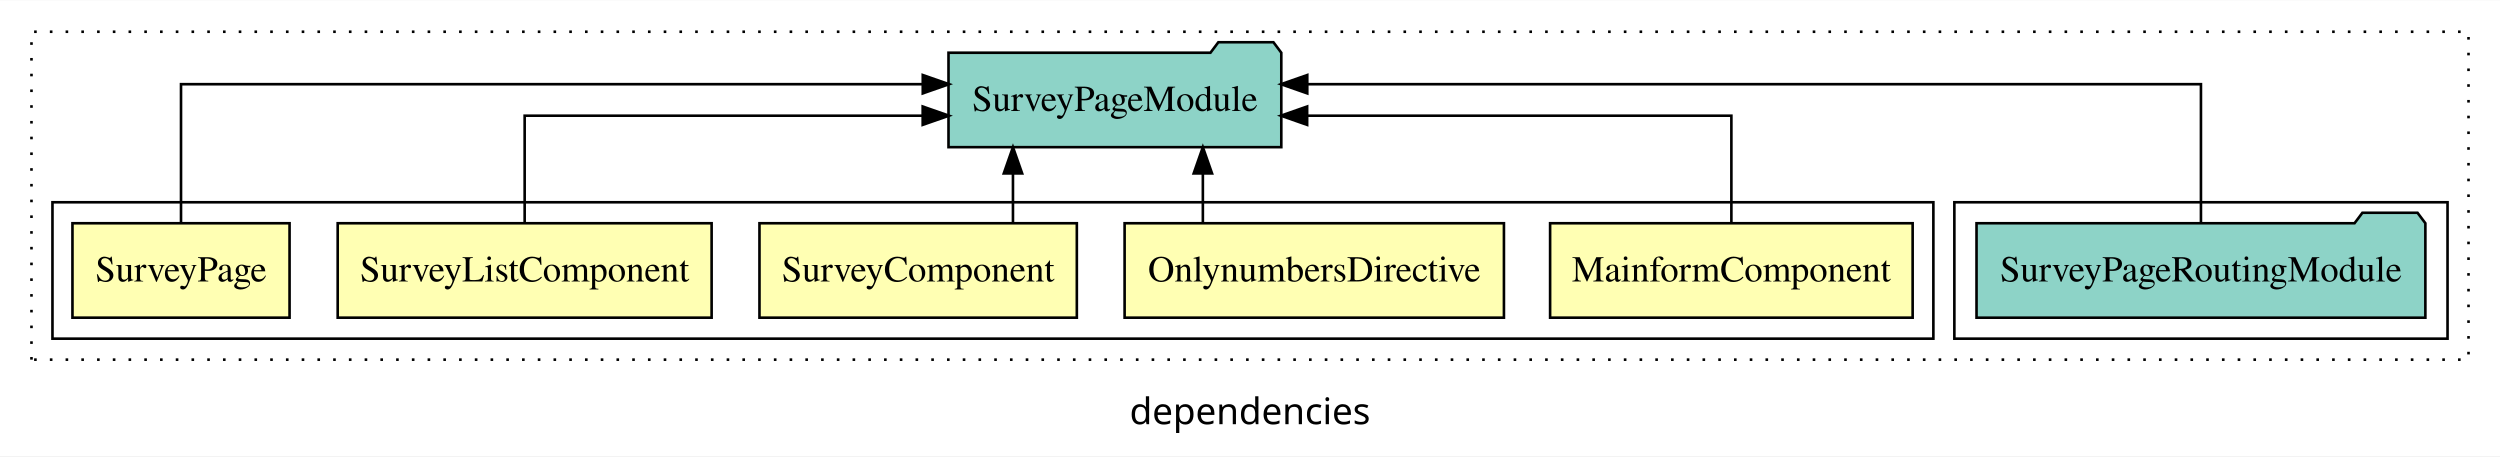
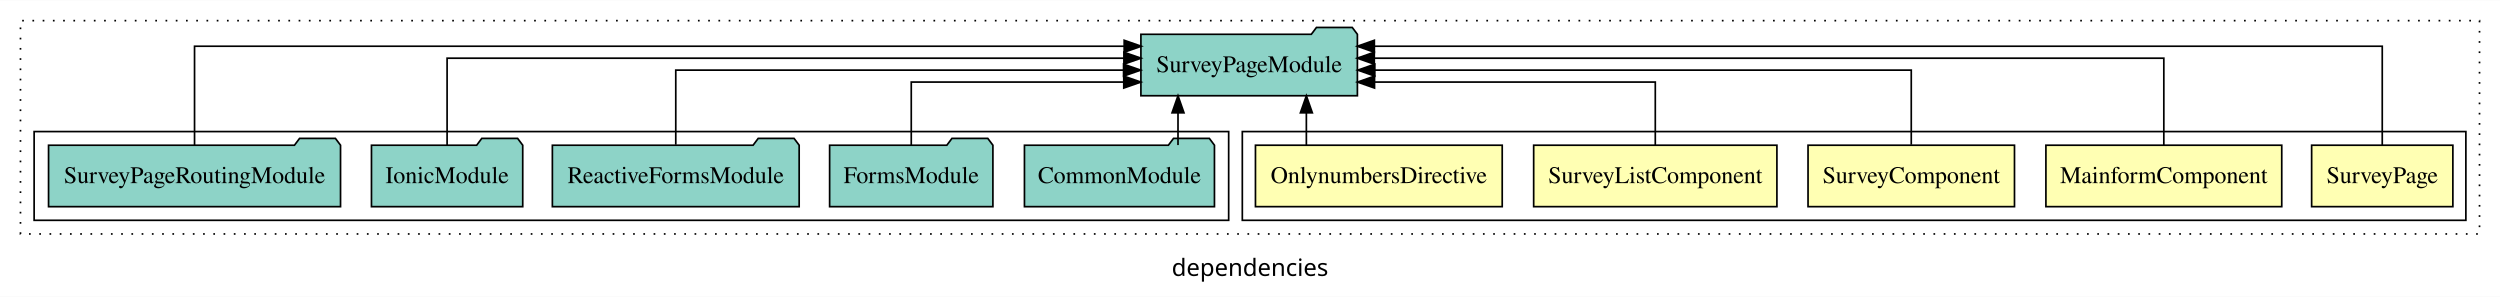
- <svg xmlns="http://www.w3.org/2000/svg" width="953pt" height="174pt" viewBox="0.00 0.00 953.00 173.80">
+ <svg xmlns="http://www.w3.org/2000/svg" width="1465pt" height="174pt" viewBox="0.00 0.00 1465.00 173.80">
  <g id="graph0" class="graph" transform="scale(1 1) rotate(0) translate(4 169.8)">
-     <polygon fill="white" stroke="transparent" points="-4,4 -4,-169.8 949,-169.8 949,4 -4,4" />
-     <text text-anchor="middle" x="472.5" y="-8.2" font-family="sans-serif" font-size="14.00">dependencies</text>
+     <polygon fill="white" stroke="transparent" points="-4,4 -4,-169.8 1461,-169.8 1461,4 -4,4" />
+     <text text-anchor="middle" x="728.5" y="-8.2" font-family="sans-serif" font-size="14.00">dependencies</text>
    <g id="clust1" class="cluster">
-       <polygon fill="none" stroke="black" stroke-dasharray="1,5" points="8,-32.8 8,-157.8 937,-157.8 937,-32.8 8,-32.8" />
+       <polygon fill="none" stroke="black" stroke-dasharray="1,5" points="8,-32.8 8,-157.8 1449,-157.8 1449,-32.8 8,-32.8" />
+     </g>
+     <g id="clust2" class="cluster">
+       <polygon fill="none" stroke="black" points="724,-40.8 724,-92.8 1441,-92.8 1441,-40.8 724,-40.8" />
    </g>
    <g id="clust8" class="cluster">
-       <polygon fill="none" stroke="black" points="741,-40.8 741,-92.8 929,-92.8 929,-40.8 741,-40.8" />
-     </g>
-     <g id="clust2" class="cluster">
-       <polygon fill="none" stroke="black" points="16,-40.8 16,-92.8 733,-92.8 733,-40.8 16,-40.8" />
+       <polygon fill="none" stroke="black" points="16,-40.8 16,-92.8 716,-92.8 716,-40.8 16,-40.8" />
    </g>
    <g id="node1" class="node">
-       <polygon fill="#ffffb3" stroke="black" points="725.1,-84.8 586.9,-84.8 586.9,-48.8 725.1,-48.8 725.1,-84.8" />
-       <text text-anchor="middle" x="656" y="-62.6" font-family="Times,serif" font-size="14.00">MainformComponent</text>
+       <polygon fill="#ffffb3" stroke="black" points="1433.38,-84.8 1350.62,-84.8 1350.62,-48.8 1433.38,-48.8 1433.38,-84.8" />
+       <text text-anchor="middle" x="1392" y="-62.6" font-family="Times,serif" font-size="14.00">SurveyPage</text>
    </g>
    <g id="node6" class="node">
-       <polygon fill="#8dd3c7" stroke="black" points="484.43,-149.8 481.43,-153.8 460.43,-153.8 457.43,-149.8 357.57,-149.8 357.57,-113.8 484.43,-113.8 484.43,-149.8" />
-       <text text-anchor="middle" x="421" y="-127.6" font-family="Times,serif" font-size="14.00">SurveyPageModule</text>
+       <polygon fill="#8dd3c7" stroke="black" points="791.43,-149.8 788.43,-153.8 767.43,-153.8 764.43,-149.8 664.57,-149.8 664.57,-113.8 791.43,-113.8 791.43,-149.8" />
+       <text text-anchor="middle" x="728" y="-127.6" font-family="Times,serif" font-size="14.00">SurveyPageModule</text>
    </g>
    <g id="edge1" class="edge">
-       <path fill="none" stroke="black" d="M656,-84.82C656,-102.17 656,-125.8 656,-125.8 656,-125.8 494.28,-125.8 494.28,-125.8" />
-       <polygon fill="black" stroke="black" points="494.28,-122.3 484.28,-125.8 494.28,-129.3 494.28,-122.3" />
+       <path fill="none" stroke="black" d="M1392,-84.81C1392,-107.29 1392,-142.8 1392,-142.8 1392,-142.8 801.37,-142.8 801.37,-142.8" />
+       <polygon fill="black" stroke="black" points="801.37,-139.3 791.37,-142.8 801.37,-146.3 801.37,-139.3" />
    </g>
    <g id="node2" class="node">
-       <polygon fill="#ffffb3" stroke="black" points="569.3,-84.8 424.7,-84.8 424.7,-48.8 569.3,-48.8 569.3,-84.8" />
-       <text text-anchor="middle" x="497" y="-62.6" font-family="Times,serif" font-size="14.00">OnlynumbersDirective</text>
+       <polygon fill="#ffffb3" stroke="black" points="1333.1,-84.8 1194.9,-84.8 1194.9,-48.8 1333.1,-48.8 1333.1,-84.8" />
+       <text text-anchor="middle" x="1264" y="-62.6" font-family="Times,serif" font-size="14.00">MainformComponent</text>
    </g>
    <g id="edge2" class="edge">
-       <path fill="none" stroke="black" d="M454.53,-84.91C454.53,-84.91 454.53,-103.79 454.53,-103.79" />
-       <polygon fill="black" stroke="black" points="451.03,-103.79 454.53,-113.79 458.03,-103.79 451.03,-103.79" />
+       <path fill="none" stroke="black" d="M1264,-84.93C1264,-105.37 1264,-135.8 1264,-135.8 1264,-135.8 801.33,-135.8 801.33,-135.8" />
+       <polygon fill="black" stroke="black" points="801.33,-132.3 791.33,-135.8 801.33,-139.3 801.33,-132.3" />
    </g>
    <g id="node3" class="node">
-       <polygon fill="#ffffb3" stroke="black" points="406.49,-84.8 285.51,-84.8 285.51,-48.8 406.49,-48.8 406.49,-84.8" />
-       <text text-anchor="middle" x="346" y="-62.6" font-family="Times,serif" font-size="14.00">SurveyComponent</text>
+       <polygon fill="#ffffb3" stroke="black" points="1176.49,-84.8 1055.51,-84.8 1055.51,-48.8 1176.49,-48.8 1176.49,-84.8" />
+       <text text-anchor="middle" x="1116" y="-62.6" font-family="Times,serif" font-size="14.00">SurveyComponent</text>
    </g>
    <g id="edge3" class="edge">
-       <path fill="none" stroke="black" d="M382.14,-84.91C382.14,-84.91 382.14,-103.79 382.14,-103.79" />
-       <polygon fill="black" stroke="black" points="378.64,-103.79 382.14,-113.79 385.64,-103.79 378.64,-103.79" />
+       <path fill="none" stroke="black" d="M1116,-85.07C1116,-103.36 1116,-128.8 1116,-128.8 1116,-128.8 801.64,-128.8 801.64,-128.8" />
+       <polygon fill="black" stroke="black" points="801.64,-125.3 791.64,-128.8 801.64,-132.3 801.64,-125.3" />
    </g>
    <g id="node4" class="node">
-       <polygon fill="#ffffb3" stroke="black" points="267.27,-84.8 124.73,-84.8 124.73,-48.8 267.27,-48.8 267.27,-84.8" />
-       <text text-anchor="middle" x="196" y="-62.6" font-family="Times,serif" font-size="14.00">SurveyListComponent</text>
+       <polygon fill="#ffffb3" stroke="black" points="1037.27,-84.8 894.73,-84.8 894.73,-48.8 1037.27,-48.8 1037.27,-84.8" />
+       <text text-anchor="middle" x="966" y="-62.6" font-family="Times,serif" font-size="14.00">SurveyListComponent</text>
    </g>
    <g id="edge4" class="edge">
-       <path fill="none" stroke="black" d="M196,-84.82C196,-102.17 196,-125.8 196,-125.8 196,-125.8 347.73,-125.8 347.73,-125.8" />
-       <polygon fill="black" stroke="black" points="347.73,-129.3 357.73,-125.8 347.73,-122.3 347.73,-129.3" />
+       <path fill="none" stroke="black" d="M966,-84.81C966,-100.85 966,-121.8 966,-121.8 966,-121.8 801.47,-121.8 801.47,-121.8" />
+       <polygon fill="black" stroke="black" points="801.47,-118.3 791.47,-121.8 801.47,-125.3 801.47,-118.3" />
    </g>
    <g id="node5" class="node">
-       <polygon fill="#ffffb3" stroke="black" points="106.38,-84.8 23.62,-84.8 23.62,-48.8 106.38,-48.8 106.38,-84.8" />
-       <text text-anchor="middle" x="65" y="-62.6" font-family="Times,serif" font-size="14.00">SurveyPage</text>
+       <polygon fill="#ffffb3" stroke="black" points="876.3,-84.8 731.7,-84.8 731.7,-48.8 876.3,-48.8 876.3,-84.8" />
+       <text text-anchor="middle" x="804" y="-62.6" font-family="Times,serif" font-size="14.00">OnlynumbersDirective</text>
    </g>
    <g id="edge5" class="edge">
-       <path fill="none" stroke="black" d="M65,-85.08C65,-106.12 65,-137.8 65,-137.8 65,-137.8 347.76,-137.8 347.76,-137.8" />
-       <polygon fill="black" stroke="black" points="347.76,-141.3 357.76,-137.8 347.76,-134.3 347.76,-141.3" />
+       <path fill="none" stroke="black" d="M761.53,-84.91C761.53,-84.91 761.53,-103.79 761.53,-103.79" />
+       <polygon fill="black" stroke="black" points="758.03,-103.79 761.53,-113.79 765.03,-103.79 758.03,-103.79" />
    </g>
    <g id="node7" class="node">
-       <polygon fill="#8dd3c7" stroke="black" points="920.55,-84.8 917.55,-88.8 896.55,-88.8 893.55,-84.8 749.45,-84.8 749.45,-48.8 920.55,-48.8 920.55,-84.8" />
-       <text text-anchor="middle" x="835" y="-62.6" font-family="Times,serif" font-size="14.00">SurveyPageRoutingModule</text>
+       <polygon fill="#8dd3c7" stroke="black" points="707.67,-84.8 704.67,-88.8 683.67,-88.8 680.67,-84.8 596.33,-84.8 596.33,-48.8 707.67,-48.8 707.67,-84.8" />
+       <text text-anchor="middle" x="652" y="-62.6" font-family="Times,serif" font-size="14.00">CommonModule</text>
    </g>
    <g id="edge6" class="edge">
-       <path fill="none" stroke="black" d="M835,-85.08C835,-106.12 835,-137.8 835,-137.8 835,-137.8 494.33,-137.8 494.33,-137.8" />
-       <polygon fill="black" stroke="black" points="494.33,-134.3 484.33,-137.8 494.33,-141.3 494.33,-134.3" />
+       <path fill="none" stroke="black" d="M686.31,-84.91C686.31,-84.91 686.31,-103.79 686.31,-103.79" />
+       <polygon fill="black" stroke="black" points="682.81,-103.79 686.31,-113.79 689.81,-103.79 682.81,-103.79" />
+     </g>
+     <g id="node8" class="node">
+       <polygon fill="#8dd3c7" stroke="black" points="577.84,-84.8 574.84,-88.8 553.84,-88.8 550.84,-84.8 482.16,-84.8 482.16,-48.8 577.84,-48.8 577.84,-84.8" />
+       <text text-anchor="middle" x="530" y="-62.6" font-family="Times,serif" font-size="14.00">FormsModule</text>
+     </g>
+     <g id="edge7" class="edge">
+       <path fill="none" stroke="black" d="M530,-84.81C530,-100.85 530,-121.8 530,-121.8 530,-121.8 654.53,-121.8 654.53,-121.8" />
+       <polygon fill="black" stroke="black" points="654.53,-125.3 664.53,-121.8 654.53,-118.3 654.53,-125.3" />
+     </g>
+     <g id="node9" class="node">
+       <polygon fill="#8dd3c7" stroke="black" points="464.31,-84.8 461.31,-88.8 440.31,-88.8 437.31,-84.8 319.69,-84.8 319.69,-48.8 464.31,-48.8 464.31,-84.8" />
+       <text text-anchor="middle" x="392" y="-62.6" font-family="Times,serif" font-size="14.00">ReactiveFormsModule</text>
+     </g>
+     <g id="edge8" class="edge">
+       <path fill="none" stroke="black" d="M392,-85.07C392,-103.36 392,-128.8 392,-128.8 392,-128.8 654.41,-128.8 654.41,-128.8" />
+       <polygon fill="black" stroke="black" points="654.41,-132.3 664.41,-128.8 654.41,-125.3 654.41,-132.3" />
+     </g>
+     <g id="node10" class="node">
+       <polygon fill="#8dd3c7" stroke="black" points="302.32,-84.8 299.32,-88.8 278.32,-88.8 275.32,-84.8 213.68,-84.8 213.68,-48.8 302.32,-48.8 302.32,-84.8" />
+       <text text-anchor="middle" x="258" y="-62.6" font-family="Times,serif" font-size="14.00">IonicModule</text>
+     </g>
+     <g id="edge9" class="edge">
+       <path fill="none" stroke="black" d="M258,-84.93C258,-105.37 258,-135.8 258,-135.8 258,-135.8 654.61,-135.8 654.61,-135.8" />
+       <polygon fill="black" stroke="black" points="654.61,-139.3 664.61,-135.8 654.61,-132.3 654.61,-139.3" />
+     </g>
+     <g id="node11" class="node">
+       <polygon fill="#8dd3c7" stroke="black" points="195.55,-84.8 192.55,-88.8 171.55,-88.8 168.55,-84.8 24.45,-84.8 24.45,-48.8 195.55,-48.8 195.55,-84.8" />
+       <text text-anchor="middle" x="110" y="-62.6" font-family="Times,serif" font-size="14.00">SurveyPageRoutingModule</text>
+     </g>
+     <g id="edge10" class="edge">
+       <path fill="none" stroke="black" d="M110,-84.81C110,-107.29 110,-142.8 110,-142.8 110,-142.8 654.77,-142.8 654.77,-142.8" />
+       <polygon fill="black" stroke="black" points="654.77,-146.3 664.77,-142.8 654.77,-139.3 654.77,-146.3" />
    </g>
  </g>
</svg>
